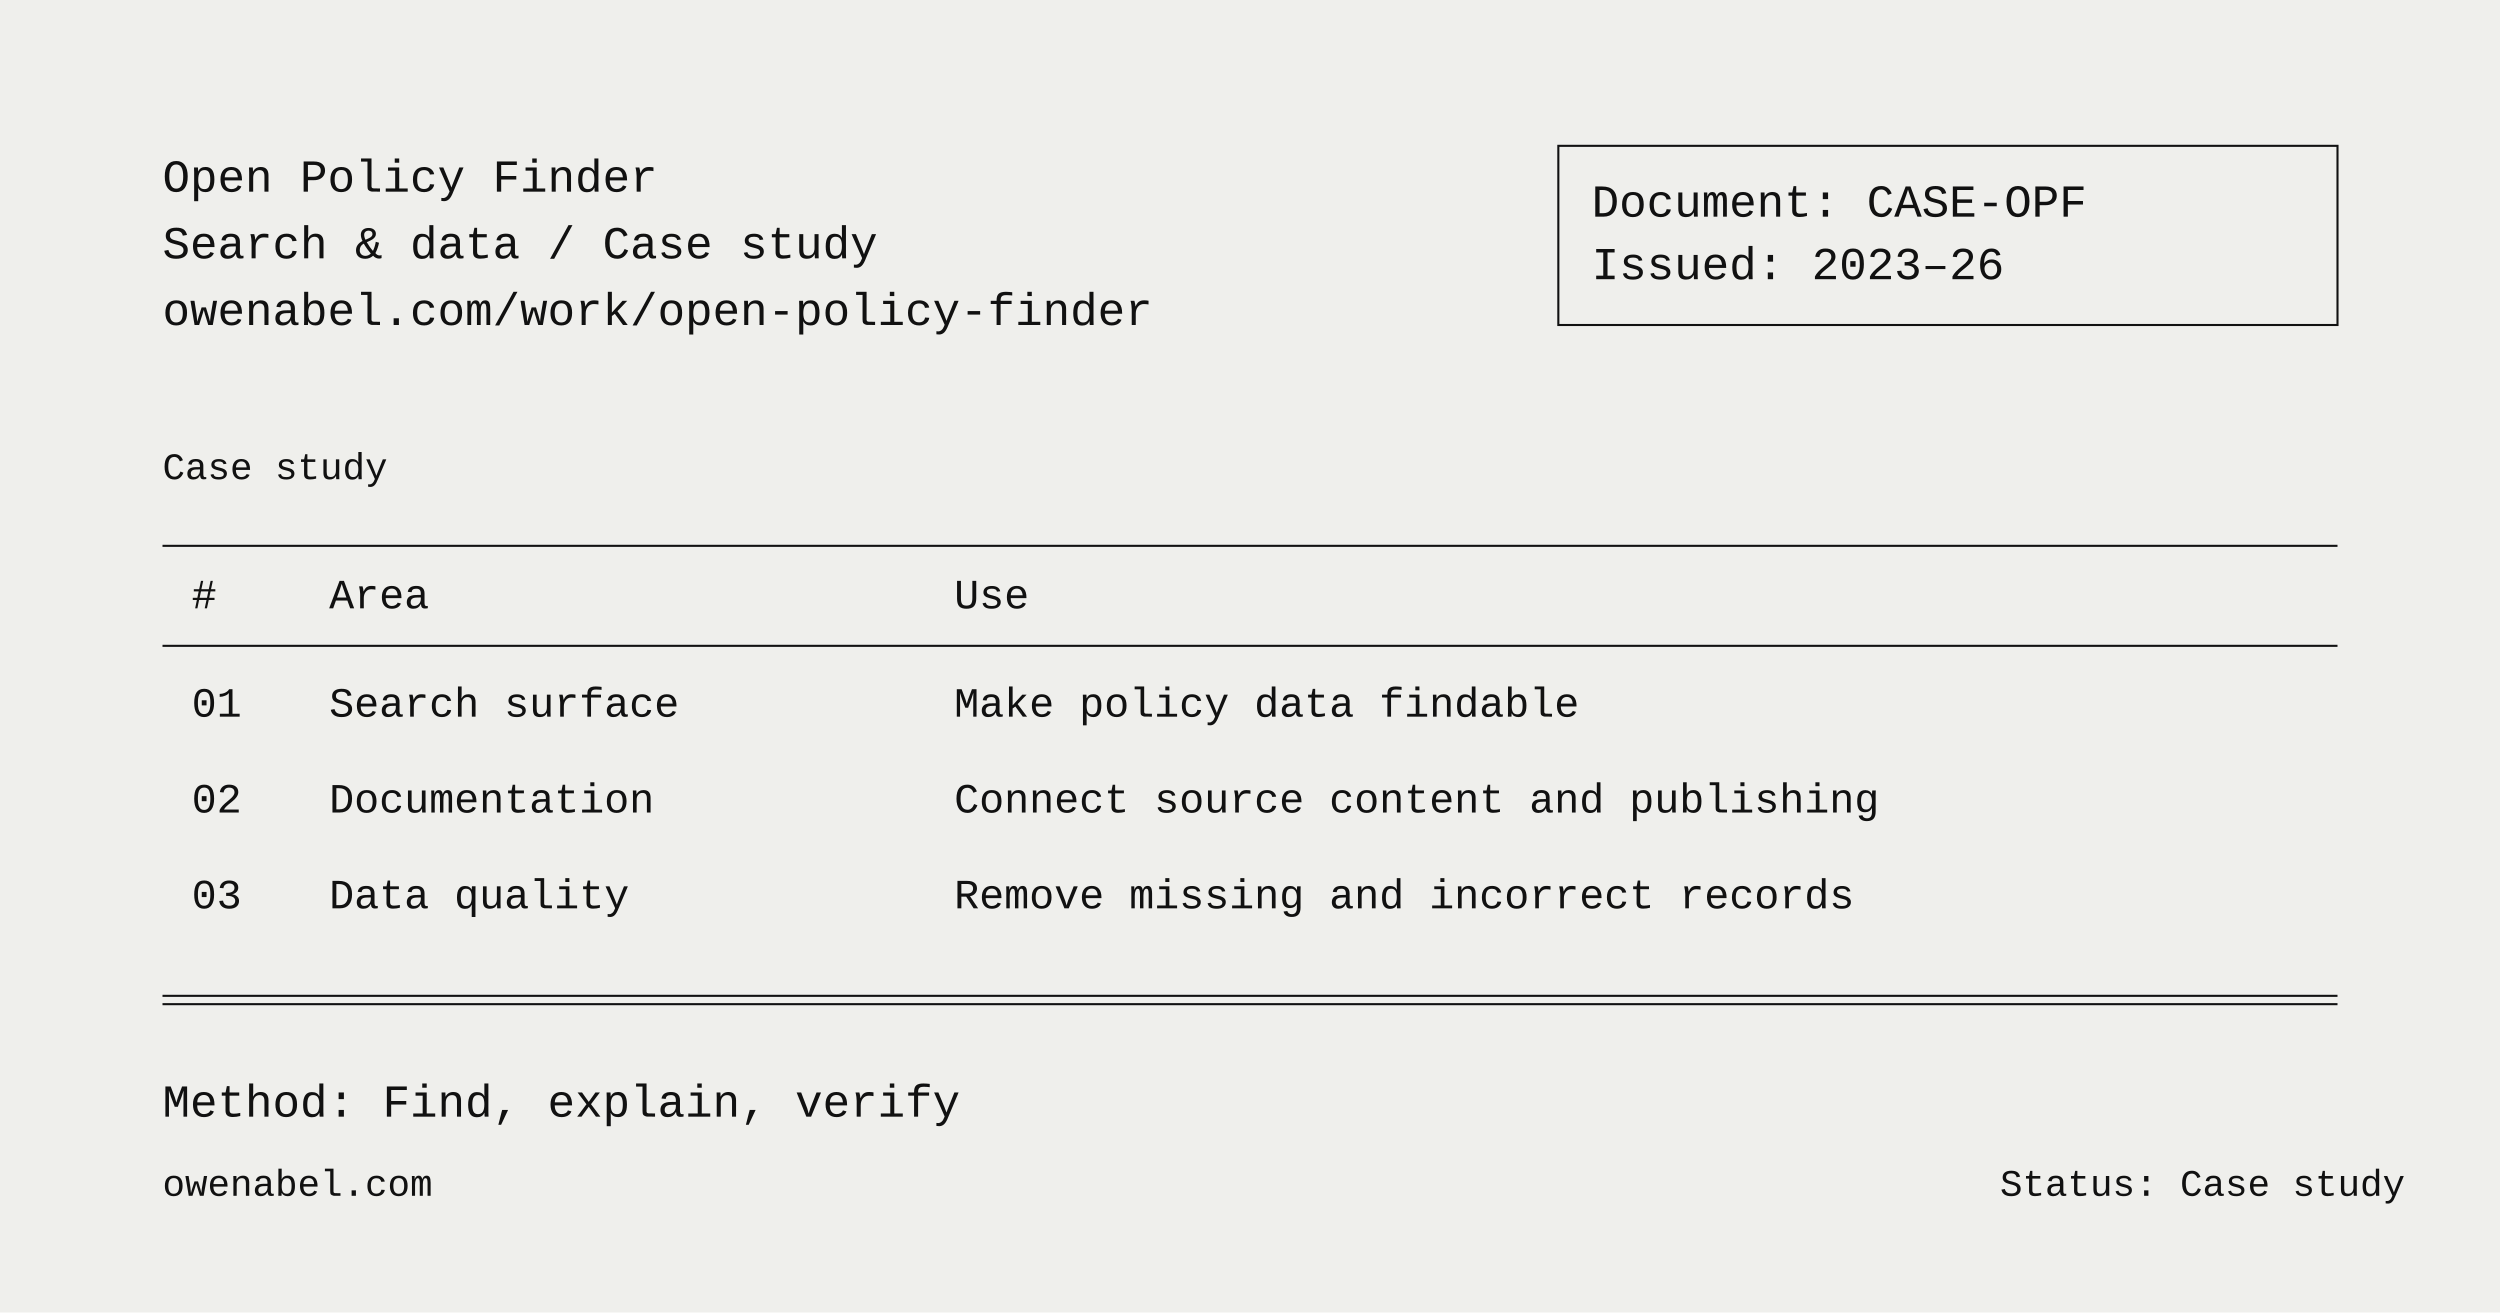
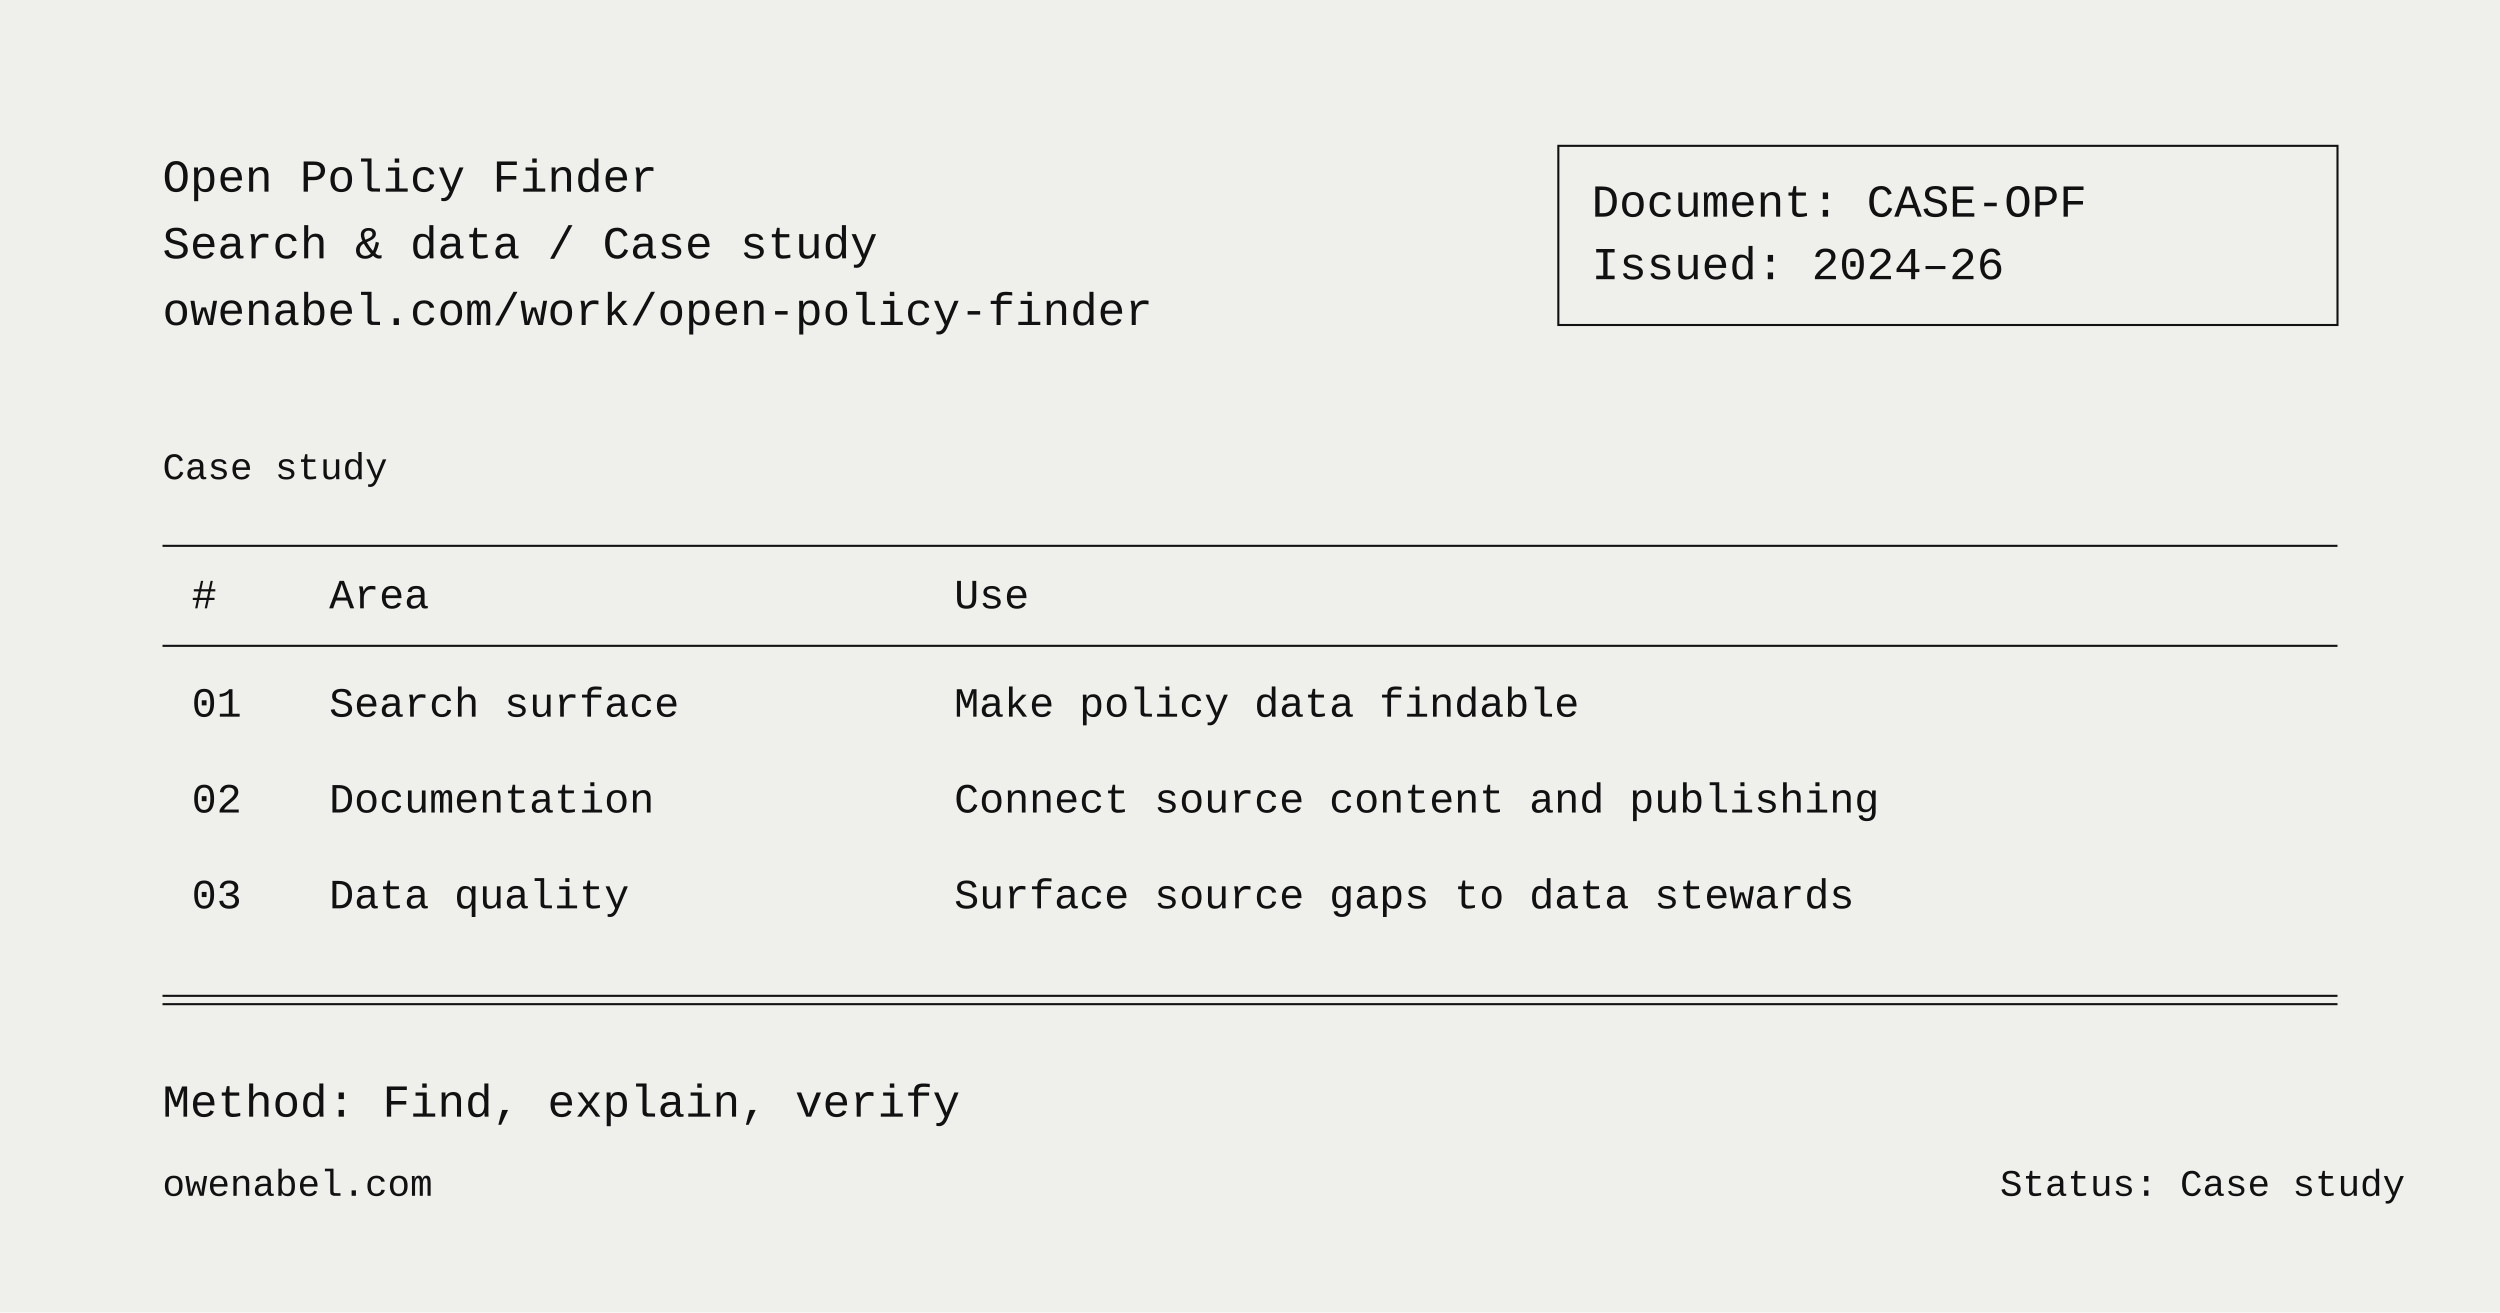
<svg xmlns="http://www.w3.org/2000/svg" width="1200" height="630" viewBox="0 0 1200 630">
  <rect width="1200" height="630" fill="#efefec" />
  <g fill="#111111" font-family="Courier New, Courier, monospace">
    <text x="78" y="92" font-size="22">Open Policy Finder</text>
    <text x="78" y="124" font-size="22">Search &amp; data / Case study</text>
    <text x="78" y="156" font-size="22">owenabel.com/work/open-policy-finder</text>
    <g font-size="22">
      <rect x="748" y="70" width="374" height="86" fill="none" stroke="#111111" stroke-width="1" />
      <text x="764" y="104">Document:      CASE-OPF</text>
-       <text x="764" y="134">Issued:        2023–26</text>
+       <text x="764" y="134">Issued:        2024–26</text>
    </g>
    <text x="78" y="230" font-size="18">Case study</text>
    <line x1="78" y1="262" x2="1122" y2="262" stroke="#111111" stroke-width="1" />
    <text x="92" y="292" font-size="20">#</text>
    <text x="158" y="292" font-size="20">Area</text>
    <text x="458" y="292" font-size="20">Use</text>
    <line x1="78" y1="310" x2="1122" y2="310" stroke="#111111" stroke-width="1" />
    <text x="92" y="344" font-size="20">01</text>
    <text x="158" y="344" font-size="20">Search surface</text>
    <text x="458" y="344" font-size="20">Make policy data findable</text>
    <text x="92" y="390" font-size="20">02</text>
    <text x="158" y="390" font-size="20">Documentation</text>
    <text x="458" y="390" font-size="20">Connect source content and publishing</text>
    <text x="92" y="436" font-size="20">03</text>
    <text x="158" y="436" font-size="20">Data quality</text>
-     <text x="458" y="436" font-size="20">Remove missing and incorrect records</text>
+     <text x="458" y="436" font-size="20">Surface source gaps to data stewards</text>
    <line x1="78" y1="478" x2="1122" y2="478" stroke="#111111" stroke-width="1" />
    <line x1="78" y1="482" x2="1122" y2="482" stroke="#111111" stroke-width="1" />
    <text x="78" y="536" font-size="22">Method: Find, explain, verify</text>
    <text x="78" y="574" font-size="18">owenabel.com</text>
    <text x="960" y="574" font-size="18">Status: Case study</text>
  </g>
</svg>
